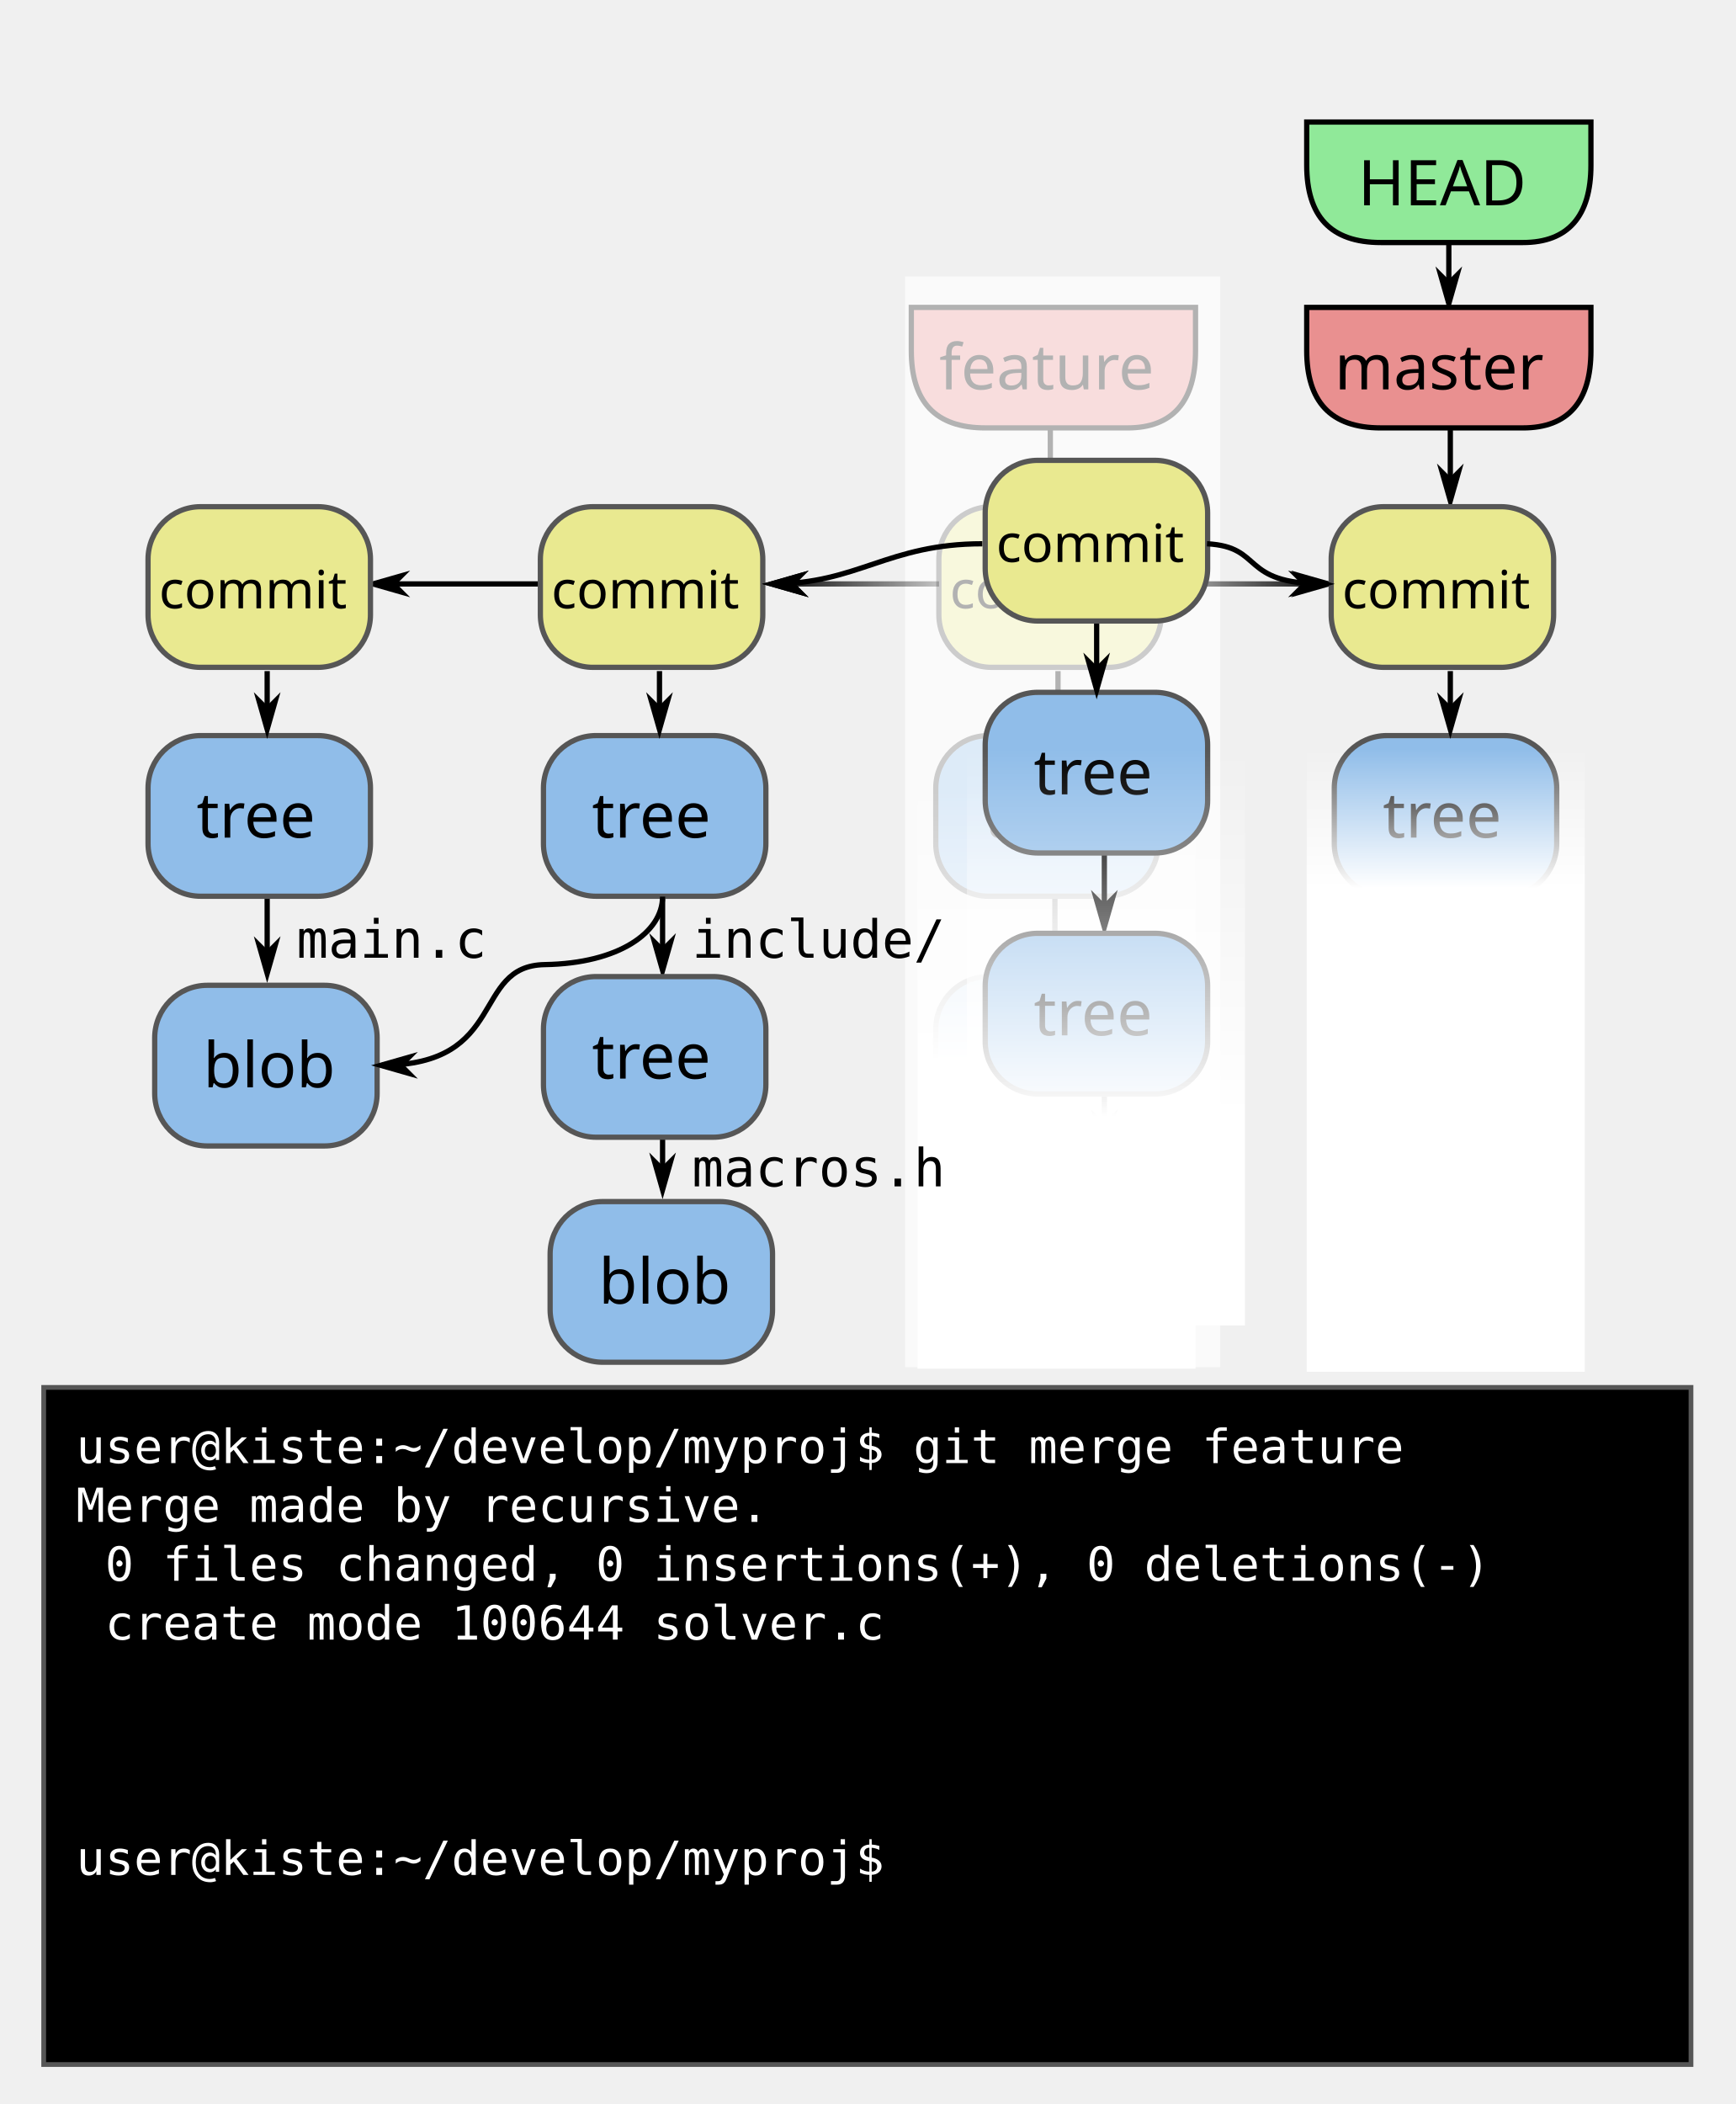
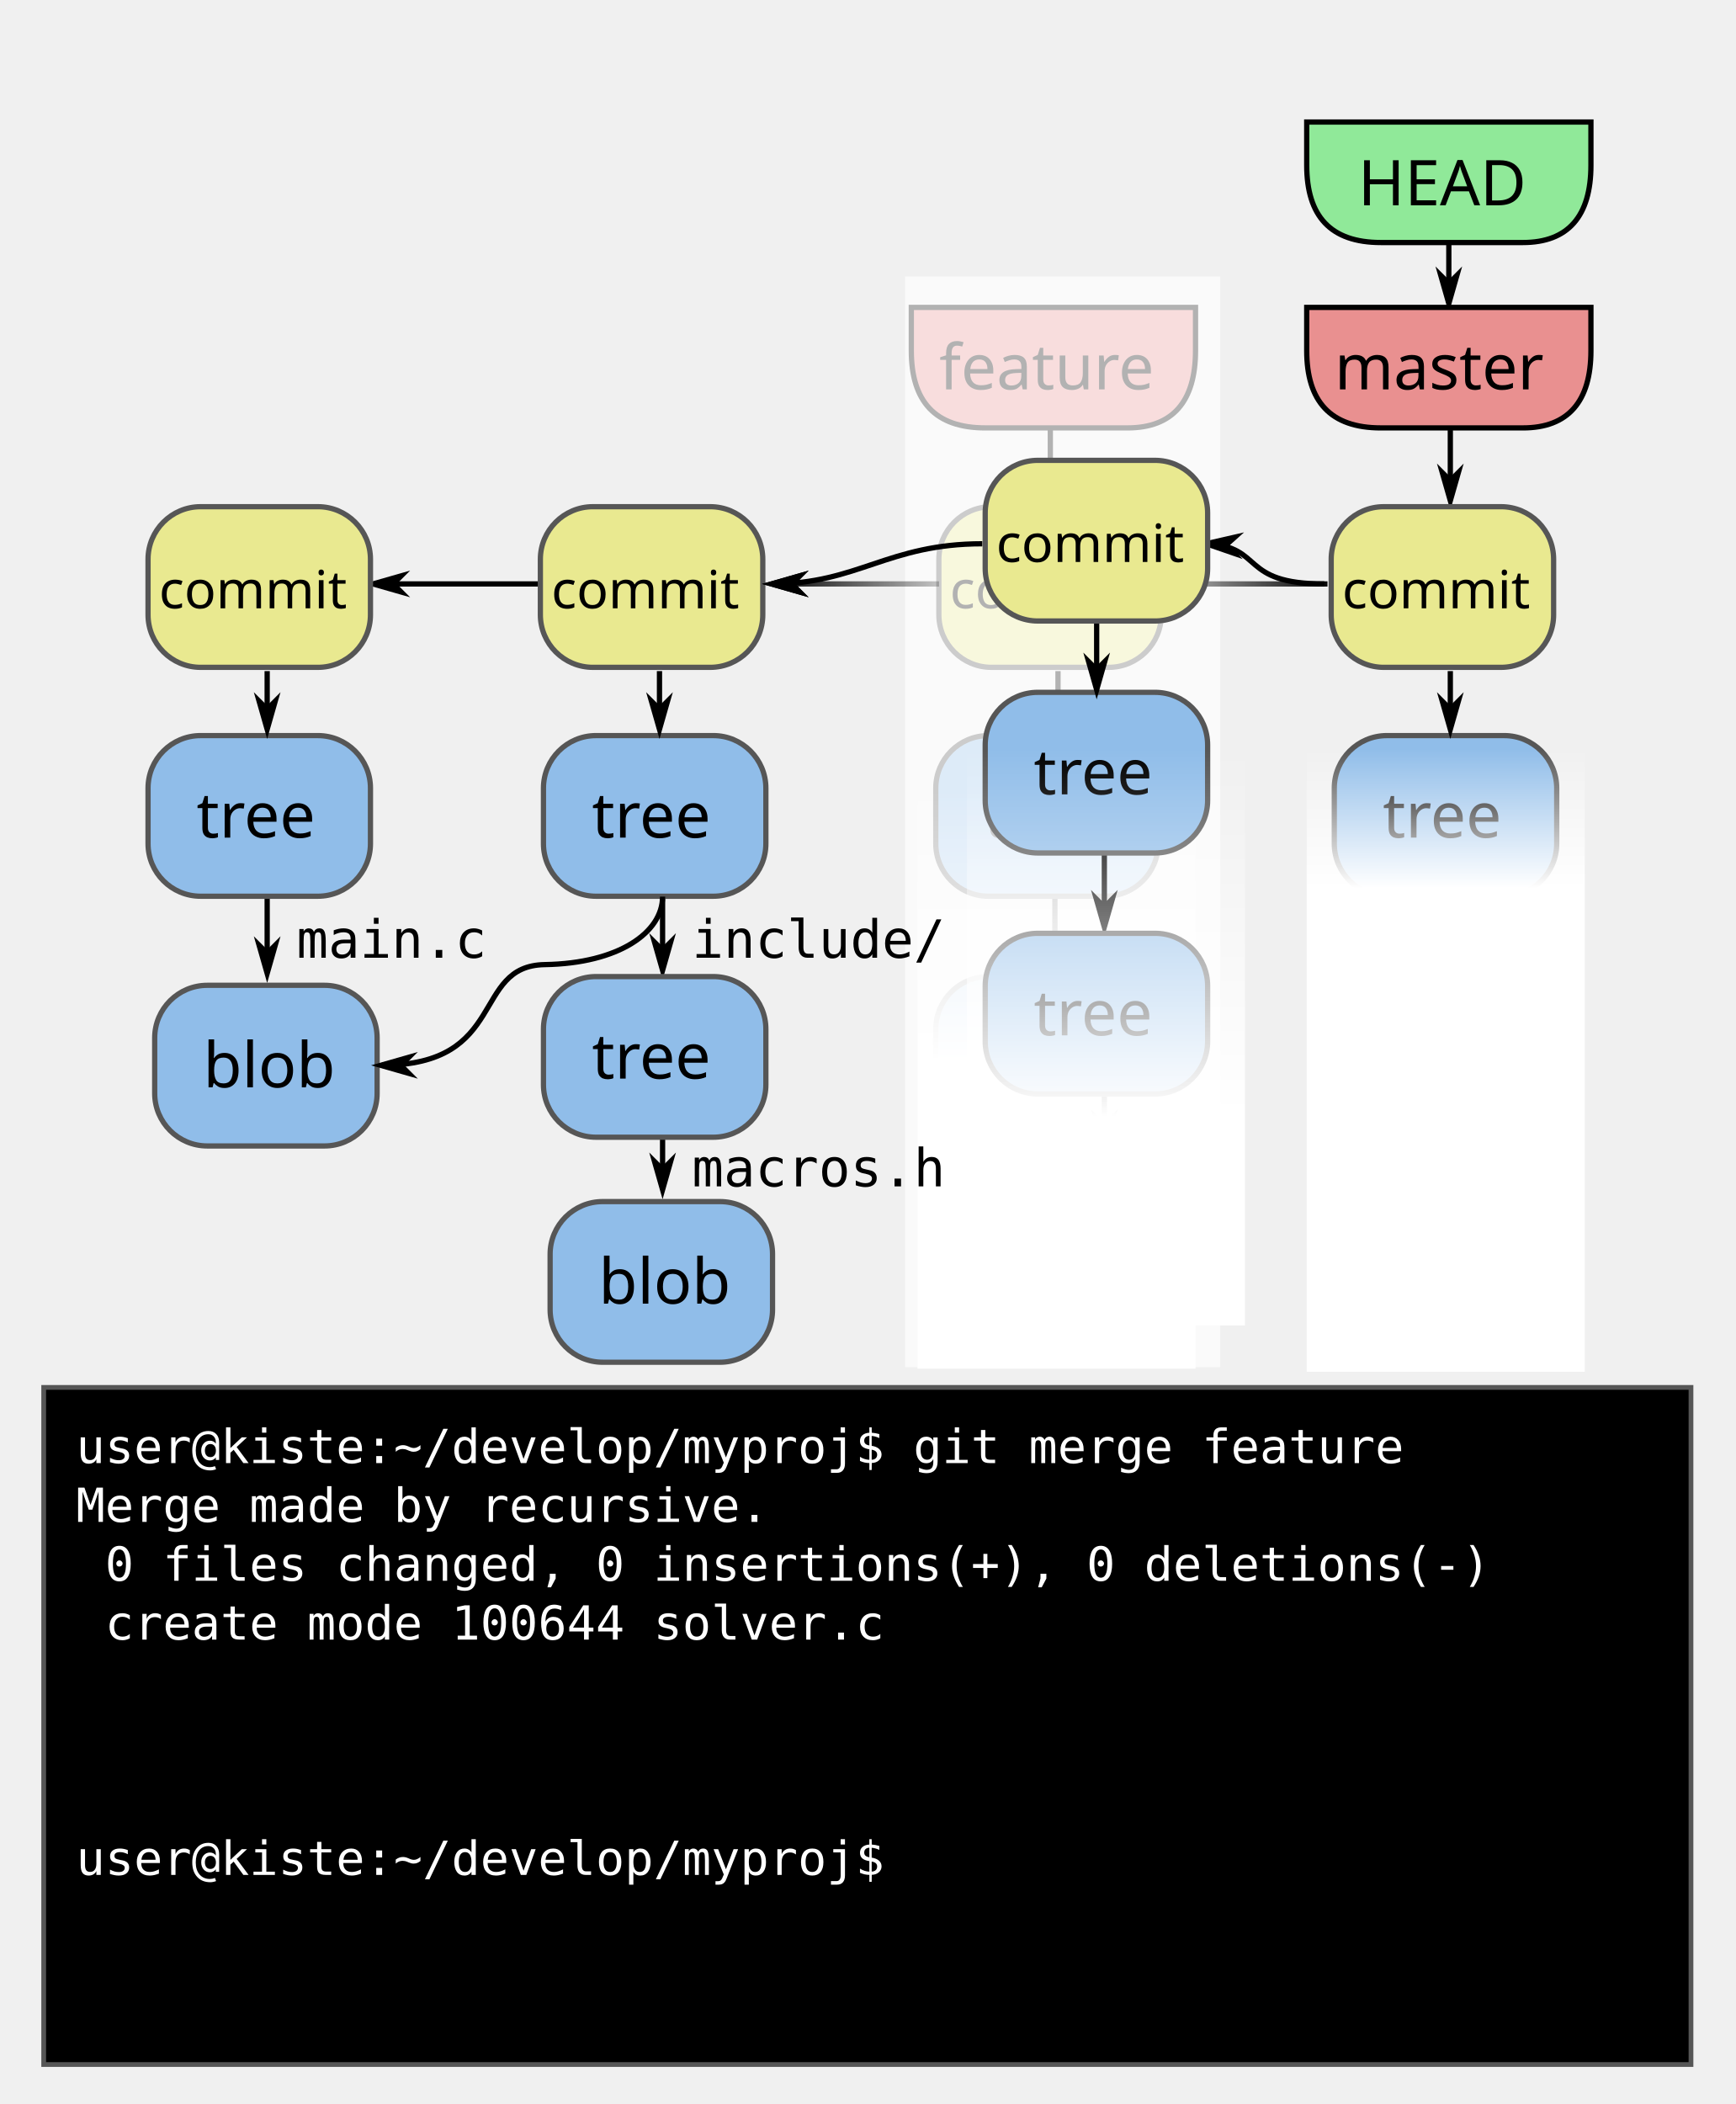
<svg xmlns="http://www.w3.org/2000/svg" xmlns:xlink="http://www.w3.org/1999/xlink" width="330" height="400" id="svg4823" version="1.1">
  <defs id="defs4825">
    <linearGradient id="linearGradient13786">
      <stop style="stop-color:#ffffff;stop-opacity:1;" offset="0" id="stop13788" />
      <stop id="stop13790" offset="0.699" style="stop-color:#ffffff;stop-opacity:1;" />
      <stop style="stop-color:#ffffff;stop-opacity:0;" offset="0.9" id="stop13792" />
      <stop style="stop-color:#ffffff;stop-opacity:0;" offset="1" id="stop13794" />
    </linearGradient>
    <linearGradient id="linearGradient13319">
      <stop style="stop-color:#000000;stop-opacity:1;" offset="0" id="stop13321" />
      <stop style="stop-color:#000000;stop-opacity:0.203;" offset="1" id="stop13323" />
    </linearGradient>
    <linearGradient id="linearGradient12554">
      <stop id="stop12556" offset="0" style="stop-color:#ffffff;stop-opacity:1;" />
      <stop style="stop-color:#ffffff;stop-opacity:1;" offset="0.302" id="stop12558" />
      <stop id="stop12560" offset="0.833" style="stop-color:#ffffff;stop-opacity:0;" />
      <stop id="stop12562" offset="1" style="stop-color:#ffffff;stop-opacity:0;" />
    </linearGradient>
    <linearGradient id="linearGradient10502">
      <stop style="stop-color:#ffffff;stop-opacity:1;" offset="0" id="stop10504" />
      <stop id="stop10510" offset="0.445" style="stop-color:#ffffff;stop-opacity:1;" />
      <stop style="stop-color:#ffffff;stop-opacity:0;" offset="0.833" id="stop10512" />
      <stop style="stop-color:#ffffff;stop-opacity:0;" offset="1" id="stop10506" />
    </linearGradient>
    <linearGradient id="linearGradient10492">
      <stop style="stop-color:#ffffff;stop-opacity:0;" offset="0" id="stop10494" />
      <stop id="stop10500" offset="0.5" style="stop-color:#ffffff;stop-opacity:0;" />
      <stop style="stop-color:#ffffff;stop-opacity:0;" offset="1" id="stop10496" />
    </linearGradient>
    <marker orient="auto" refY="0" refX="0" id="Arrow1Sstart" style="overflow:visible">
      <path id="path5519" d="M 0,0 5,-5 -12.5,0 5,5 0,0 z" style="fill-rule:evenodd;stroke:#000000;stroke-width:1pt;marker-start:none" transform="matrix(0.2,0,0,0.2,1.2,0)" />
    </marker>
    <marker orient="auto" refY="0" refX="0" id="Arrow1Mstart" style="overflow:visible">
      <path id="path5513" d="M 0,0 5,-5 -12.5,0 5,5 0,0 z" style="fill-rule:evenodd;stroke:#000000;stroke-width:1pt;marker-start:none" transform="matrix(0.4,0,0,0.4,4,0)" />
    </marker>
    <marker orient="auto" refY="0" refX="0" id="Arrow1Mend" style="overflow:visible">
      <path id="path5516" d="M 0,0 5,-5 -12.5,0 5,5 0,0 z" style="fill-rule:evenodd;stroke:#000000;stroke-width:1pt;marker-start:none" transform="matrix(-0.4,0,0,-0.4,-4,0)" />
    </marker>
    <marker orient="auto" refY="0" refX="0" id="Arrow2Lend" style="overflow:visible">
      <path id="path5528" style="font-size:12px;fill-rule:evenodd;stroke-width:0.625;stroke-linejoin:round" d="M 8.719,4.034 -2.207,0.016 8.719,-4.002 c -1.745,2.372 -1.735,5.617 -6e-7,8.035 z" transform="matrix(-1.1,0,0,-1.1,-1.1,0)" />
    </marker>
    <marker orient="auto" refY="0" refX="0" id="Arrow1Mend-3" style="overflow:visible">
      <path id="path5516-8" d="M 0,0 5,-5 -12.5,0 5,5 0,0 z" style="fill-rule:evenodd;stroke:#000000;stroke-width:1pt;marker-start:none" transform="matrix(-0.4,0,0,-0.4,-4,0)" />
    </marker>
    <marker orient="auto" refY="0" refX="0" id="marker3739" style="overflow:visible">
      <path id="path3741" d="M 0,0 5,-5 -12.5,0 5,5 0,0 z" style="fill-rule:evenodd;stroke:#000000;stroke-width:1pt;marker-start:none" transform="matrix(-0.4,0,0,-0.4,-4,0)" />
    </marker>
    <marker orient="auto" refY="0" refX="0" id="marker3743" style="overflow:visible">
      <path id="path3745" d="M 0,0 5,-5 -12.5,0 5,5 0,0 z" style="fill-rule:evenodd;stroke:#000000;stroke-width:1pt;marker-start:none" transform="matrix(-0.4,0,0,-0.4,-4,0)" />
    </marker>
    <marker orient="auto" refY="0" refX="0" id="marker3747" style="overflow:visible">
      <path id="path3749" d="M 0,0 5,-5 -12.5,0 5,5 0,0 z" style="fill-rule:evenodd;stroke:#000000;stroke-width:1pt;marker-start:none" transform="matrix(-0.4,0,0,-0.4,-4,0)" />
    </marker>
    <marker orient="auto" refY="0" refX="0" id="marker3751" style="overflow:visible">
      <path id="path3753" d="M 0,0 5,-5 -12.5,0 5,5 0,0 z" style="fill-rule:evenodd;stroke:#000000;stroke-width:1pt;marker-start:none" transform="matrix(-0.4,0,0,-0.4,-4,0)" />
    </marker>
    <marker orient="auto" refY="0" refX="0" id="marker3755" style="overflow:visible">
      <path id="path3757" d="M 0,0 5,-5 -12.5,0 5,5 0,0 z" style="fill-rule:evenodd;stroke:#000000;stroke-width:1pt;marker-start:none" transform="matrix(-0.4,0,0,-0.4,-4,0)" />
    </marker>
    <marker orient="auto" refY="0" refX="0" id="marker3759" style="overflow:visible">
      <path id="path3761" d="M 0,0 5,-5 -12.5,0 5,5 0,0 z" style="fill-rule:evenodd;stroke:#000000;stroke-width:1pt;marker-start:none" transform="matrix(-0.4,0,0,-0.4,-4,0)" />
    </marker>
    <marker orient="auto" refY="0" refX="0" id="Arrow1Mend-9" style="overflow:visible">
      <path id="path5516-6" d="M 0,0 5,-5 -12.5,0 5,5 0,0 z" style="fill-rule:evenodd;stroke:#000000;stroke-width:1pt;marker-start:none" transform="matrix(-0.4,0,0,-0.4,-4,0)" />
    </marker>
    <marker orient="auto" refY="0" refX="0" id="marker6831" style="overflow:visible">
      <path id="path6833" d="M 0,0 5,-5 -12.5,0 5,5 0,0 z" style="fill-rule:evenodd;stroke:#000000;stroke-width:1pt;marker-start:none" transform="matrix(-0.4,0,0,-0.4,-4,0)" />
    </marker>
    <linearGradient xlink:href="#linearGradient10502" id="linearGradient10508" x1="200.881" y1="260.206" x2="200.881" y2="128.634" gradientUnits="userSpaceOnUse" />
    <linearGradient xlink:href="#linearGradient12554" id="linearGradient12552" gradientUnits="userSpaceOnUse" x1="200.881" y1="260.206" x2="200.881" y2="128.634" gradientTransform="translate(9.397942,644.139)" />
    <linearGradient xlink:href="#linearGradient13319" id="linearGradient13325" x1="145.593" y1="763.375" x2="179.061" y2="763.375" gradientUnits="userSpaceOnUse" />
    <linearGradient xlink:href="#linearGradient13786" id="linearGradient13721" gradientUnits="userSpaceOnUse" gradientTransform="translate(74.00881,652.9496)" x1="200.881" y1="260.206" x2="200.881" y2="128.634" />
    <linearGradient xlink:href="#linearGradient13319" id="linearGradient13725" gradientUnits="userSpaceOnUse" x1="145.593" y1="763.375" x2="179.061" y2="763.375" gradientTransform="matrix(-1,0,0,1,399.25,0)" />
  </defs>
  <g id="layer1" transform="translate(0,-652.3622)">
    <path style="fill:none;stroke:#000000;stroke-width:1px;stroke-linecap:butt;stroke-linejoin:miter;stroke-opacity:1;marker-end:url(#marker6831)" d="m 199.706,81.645 0,12.922" id="path10180" transform="translate(0,652.3622)" />
    <path style="fill:none;stroke:#000000;stroke-width:1px;stroke-linecap:butt;stroke-linejoin:miter;stroke-opacity:1;marker-end:url(#marker6831)" d="m 102.79,111.013 -31.718,0" id="path9329" transform="translate(0,652.3622)" />
    <path style="fill:none;stroke:#000000;stroke-width:1px;stroke-linecap:butt;stroke-linejoin:miter;stroke-opacity:1;marker-end:url(#Arrow1Mend)" d="m 125.982,822.238 0,14.449" id="path9176" />
    <rect style="fill:#000000;fill-opacity:1;fill-rule:nonzero;stroke:#565656;stroke-width:0.903;stroke-miterlimit:4;stroke-opacity:1;stroke-dasharray:none;stroke-dashoffset:0" id="rect8970" width="313.214" height="128.729" x="8.307" y="916.127" />
    <text xml:space="preserve" style="font-size:9.032px;font-style:normal;font-variant:normal;font-weight:normal;font-stretch:normal;fill:#ffffff;fill-opacity:1;stroke:none;font-family:Monospace;-inkscape-font-specification:Monospace" x="14.344" y="939.22" id="text8946" transform="scale(1.009356,0.990731)">
      <tspan x="14.344" y="939.22" id="tspan8175">user@kiste:~/develop/myproj$ git merge feature</tspan>
      <tspan x="14.344" y="950.51" id="tspan10987">Merge made by recursive.</tspan>
      <tspan x="14.344" y="961.799" id="tspan13750"> 0 files changed, 0 insertions(+), 0 deletions(-)</tspan>
      <tspan x="14.344" y="973.089" id="tspan13752"> create mode 100644 solver.c</tspan>
      <tspan x="14.344" y="1018.247" id="tspan13639">user@kiste:~/develop/myproj$ </tspan>
      <tspan x="14.344" y="1018.247" id="tspan11011" />
      <tspan x="14.344" y="1029.536" id="tspan8112" />
      <tspan x="14.344" y="1040.826" id="tspan8114" />
      <tspan x="14.344" y="1052.115" id="tspan8116" />
    </text>
    <path style="fill:none;stroke:#000000;stroke-width:1px;stroke-linecap:butt;stroke-linejoin:miter;stroke-opacity:1;marker-end:url(#Arrow1Mend)" d="m 50.798,822.825 0,14.449" id="path7544" />
    <g id="g8504">
      <rect ry="10" rx="10" y="792.207" x="28.148" height="30.543" width="42.291" id="rect7120" style="fill:#90bde9;fill-opacity:1;fill-rule:nonzero;stroke:#565656;stroke-opacity:1" />
      <text xml:space="preserve" style="font-size:12px;font-style:normal;font-variant:normal;font-weight:normal;font-stretch:normal;fill:#000000;fill-opacity:1;stroke:none;font-family:Sans;-inkscape-font-specification:Sans" x="37.37" y="811.607" id="text7122">
        <tspan id="tspan7124" x="37.37" y="811.607">tree</tspan>
      </text>
    </g>
    <rect style="fill:#90bde9;fill-opacity:1;fill-rule:nonzero;stroke:#565656;stroke-opacity:1" id="rect7536" width="42.291" height="30.543" x="29.414" y="839.683" rx="10" ry="10" />
    <text id="text7538" y="859.083" x="38.636" style="font-size:12px;font-style:normal;font-variant:normal;font-weight:normal;font-stretch:normal;fill:#000000;fill-opacity:1;stroke:none;font-family:Sans;-inkscape-font-specification:Sans" xml:space="preserve">
      <tspan y="859.083" x="38.636" id="tspan7540">blob</tspan>
    </text>
    <text xml:space="preserve" style="font-size:10px;font-style:normal;font-variant:normal;font-weight:normal;font-stretch:normal;fill:#000000;fill-opacity:1;stroke:none;font-family:Monospace;-inkscape-font-specification:Monospace" x="56.388" y="834.447" id="text6882">
      <tspan id="tspan6884" x="56.388" y="834.447">main.c</tspan>
    </text>
    <g id="g8499" transform="translate(-0.6331062,0)">
      <rect ry="10" rx="10" y="748.691" x="28.781" height="30.543" width="42.291" id="rect4835" style="fill:#e9e990;fill-opacity:1;fill-rule:nonzero;stroke:#565656;stroke-opacity:1" />
      <text id="text5347" y="768.012" x="30.867" style="font-size:10px;font-style:normal;font-variant:normal;font-weight:normal;font-stretch:normal;fill:#000000;fill-opacity:1;stroke:none;font-family:Sans;-inkscape-font-specification:Sans" xml:space="preserve">
        <tspan y="768.012" x="30.867" id="tspan5349">commit</tspan>
      </text>
    </g>
    <path id="path8167" d="m 50.798,779.947 0,10.925" style="fill:none;stroke:#000000;stroke-width:1px;stroke-linecap:butt;stroke-linejoin:miter;stroke-opacity:1;marker-end:url(#Arrow1Mend)" />
    <path id="path8551" d="m 125.982,863.941 0,14.449" style="fill:none;stroke:#000000;stroke-width:1px;stroke-linecap:butt;stroke-linejoin:miter;stroke-opacity:1;marker-end:url(#Arrow1Mend)" />
    <g id="g8553" transform="translate(75.18355,0)">
      <rect style="fill:#90bde9;fill-opacity:1;fill-rule:nonzero;stroke:#565656;stroke-opacity:1" id="rect8555" width="42.291" height="30.543" x="28.148" y="792.207" rx="10" ry="10" />
      <text id="text8557" y="811.607" x="37.37" style="font-size:12px;font-style:normal;font-variant:normal;font-weight:normal;font-stretch:normal;fill:#000000;fill-opacity:1;stroke:none;font-family:Sans;-inkscape-font-specification:Sans" xml:space="preserve">
        <tspan y="811.607" x="37.37" id="tspan8559">tree</tspan>
      </text>
    </g>
    <rect ry="10" rx="10" y="880.799" x="104.598" height="30.543" width="42.291" id="rect8561" style="fill:#90bde9;fill-opacity:1;fill-rule:nonzero;stroke:#565656;stroke-opacity:1" />
    <text xml:space="preserve" style="font-size:12px;font-style:normal;font-variant:normal;font-weight:normal;font-stretch:normal;fill:#000000;fill-opacity:1;stroke:none;font-family:Sans;-inkscape-font-specification:Sans" x="113.819" y="900.199" id="text8563">
      <tspan id="tspan8565" x="113.819" y="900.199">blob</tspan>
    </text>
    <path style="fill:none;stroke:#000000;stroke-width:1px;stroke-linecap:butt;stroke-linejoin:miter;stroke-opacity:1;marker-end:url(#Arrow1Mend)" d="m 125.982,822.825 c 0,6.814 -8.343,12.696 -22.393,12.922 -14.05,0.227 -6.877,19.148 -31.057,19.148" id="path8571" />
    <g transform="translate(75.18355,45.81498)" id="g9168">
      <rect ry="10" rx="10" y="792.207" x="28.148" height="30.543" width="42.291" id="rect9170" style="fill:#90bde9;fill-opacity:1;fill-rule:nonzero;stroke:#565656;stroke-opacity:1" />
      <text xml:space="preserve" style="font-size:12px;font-style:normal;font-variant:normal;font-weight:normal;font-stretch:normal;fill:#000000;fill-opacity:1;stroke:none;font-family:Sans;-inkscape-font-specification:Sans" x="37.37" y="811.607" id="text9172">
        <tspan id="tspan9174" x="37.37" y="811.607">tree</tspan>
      </text>
    </g>
    <g transform="translate(73.96308,0)" id="g9319">
      <rect style="fill:#e9e990;fill-opacity:1;fill-rule:nonzero;stroke:#565656;stroke-opacity:1" id="rect9321" width="42.291" height="30.543" x="28.781" y="748.691" rx="10" ry="10" />
      <text xml:space="preserve" style="font-size:10px;font-style:normal;font-variant:normal;font-weight:normal;font-stretch:normal;fill:#000000;fill-opacity:1;stroke:none;font-family:Sans;-inkscape-font-specification:Sans" x="30.867" y="768.012" id="text9323">
        <tspan id="tspan9325" x="30.867" y="768.012">commit</tspan>
      </text>
    </g>
    <path style="fill:none;stroke:#000000;stroke-width:1px;stroke-linecap:butt;stroke-linejoin:miter;stroke-opacity:1;marker-end:url(#Arrow1Mend)" d="m 125.394,779.947 0,10.925" id="path9327" />
    <path id="path10171" d="m 173.275,710.806 0,8.223 c 0,9.644 4.495,14.684 14.097,14.684 l 27.019,0 c 8.617,0 12.922,-5.059 12.922,-14.684 l 0,-8.223 -54.038,0 z" style="fill:#e99090;fill-opacity:1;stroke:#000000;stroke-width:1px;stroke-linecap:butt;stroke-linejoin:miter;stroke-opacity:1" />
    <text id="text10173" y="726.387" x="178.579" style="font-size:12px;font-style:normal;font-variant:normal;font-weight:normal;font-stretch:normal;fill:#000000;fill-opacity:1;stroke:none;font-family:Sans;-inkscape-font-specification:Sans" xml:space="preserve">
      <tspan y="726.387" x="178.579" id="tspan10175">feature</tspan>
    </text>
    <path id="path10464" d="m 200.578,822.238 0,14.449" style="fill:none;stroke:#000000;stroke-width:1px;stroke-linecap:butt;stroke-linejoin:miter;stroke-opacity:1;marker-end:url(#Arrow1Mend)" />
    <path style="fill:none;stroke:#000000;stroke-width:1px;stroke-linecap:butt;stroke-linejoin:miter;stroke-opacity:1;marker-end:url(#Arrow1Mend)" d="m 200.578,863.941 0,14.449" id="path10466" />
    <g transform="translate(149.7797,0)" id="g10468">
      <rect ry="10" rx="10" y="792.207" x="28.148" height="30.543" width="42.291" id="rect10470" style="fill:#90bde9;fill-opacity:1;fill-rule:nonzero;stroke:#565656;stroke-opacity:1" />
      <text xml:space="preserve" style="font-size:12px;font-style:normal;font-variant:normal;font-weight:normal;font-stretch:normal;fill:#000000;fill-opacity:1;stroke:none;font-family:Sans;-inkscape-font-specification:Sans" x="37.37" y="811.607" id="text10472">
        <tspan id="tspan10474" x="37.37" y="811.607">tree</tspan>
      </text>
    </g>
    <rect style="fill:#90bde9;fill-opacity:1;fill-rule:nonzero;stroke:#565656;stroke-opacity:1" id="rect10476" width="42.291" height="30.543" x="179.194" y="880.799" rx="10" ry="10" />
    <text id="text10478" y="900.199" x="188.416" style="font-size:12px;font-style:normal;font-variant:normal;font-weight:normal;font-stretch:normal;fill:#000000;fill-opacity:1;stroke:none;font-family:Sans;-inkscape-font-specification:Sans" xml:space="preserve">
      <tspan y="900.199" x="188.416" id="tspan10480">blob</tspan>
    </text>
    <g id="g10482" transform="translate(149.7797,45.81498)">
      <rect style="fill:#90bde9;fill-opacity:1;fill-rule:nonzero;stroke:#565656;stroke-opacity:1" id="rect10484" width="42.291" height="30.543" x="28.148" y="792.207" rx="10" ry="10" />
      <text id="text10486" y="811.607" x="37.37" style="font-size:12px;font-style:normal;font-variant:normal;font-weight:normal;font-stretch:normal;fill:#000000;fill-opacity:1;stroke:none;font-family:Sans;-inkscape-font-specification:Sans" xml:space="preserve">
        <tspan y="811.607" x="37.37" id="tspan10488">tree</tspan>
      </text>
    </g>
    <rect style="fill:url(#linearGradient10508);fill-opacity:1;fill-rule:nonzero;stroke:none;stroke-width:1;stroke-miterlimit:4;stroke-opacity:1;stroke-dasharray:none;stroke-dashoffset:0" id="rect10490" width="52.863" height="131.571" x="174.449" y="128.634" transform="translate(0,652.3622)" />
    <g id="g10566" transform="translate(149.734,0)">
      <rect ry="10" rx="10" y="748.691" x="28.781" height="30.543" width="42.291" id="rect10568" style="fill:#e9e990;fill-opacity:1;fill-rule:nonzero;stroke:#565656;stroke-opacity:1" />
      <text id="text10570" y="768.012" x="30.867" style="font-size:10px;font-style:normal;font-variant:normal;font-weight:normal;font-stretch:normal;fill:#000000;fill-opacity:1;stroke:none;font-family:Sans;-inkscape-font-specification:Sans" xml:space="preserve">
        <tspan y="768.012" x="30.867" id="tspan10572">commit</tspan>
      </text>
    </g>
    <path id="path10574" d="m 201.165,779.947 0,10.925" style="fill:none;stroke:#000000;stroke-width:1px;stroke-linecap:butt;stroke-linejoin:miter;stroke-opacity:1;marker-end:url(#Arrow1Mend)" />
    <rect style="fill:#ffffff;fill-opacity:0.696;fill-rule:nonzero;stroke:none" id="rect10490-3" width="59.912" height="207.342" x="172.1" y="704.932" />
    <path id="path10564" d="m 178.561,763.375 -31.718,0" style="fill:none;stroke:url(#linearGradient13325);stroke-width:1px;stroke-linecap:butt;stroke-linejoin:miter;stroke-opacity:1;marker-end:url(#marker6831)" />
    <path style="fill:none;stroke:#000000;stroke-width:1px;stroke-linecap:butt;stroke-linejoin:miter;stroke-opacity:1;marker-end:url(#Arrow1Mend)" d="m 209.976,814.015 0,14.449" id="path12512" />
    <path id="path12514" d="m 209.976,855.718 0,14.449" style="fill:none;stroke:#000000;stroke-width:1px;stroke-linecap:butt;stroke-linejoin:miter;stroke-opacity:1;marker-end:url(#Arrow1Mend)" />
    <g id="g12516" transform="translate(159.1777,-8.223201)">
      <rect style="fill:#90bde9;fill-opacity:1;fill-rule:nonzero;stroke:#565656;stroke-opacity:1" id="rect12518" width="42.291" height="30.543" x="28.148" y="792.207" rx="10" ry="10" />
      <text id="text12520" y="811.607" x="37.37" style="font-size:12px;font-style:normal;font-variant:normal;font-weight:normal;font-stretch:normal;fill:#000000;fill-opacity:1;stroke:none;font-family:Sans;-inkscape-font-specification:Sans" xml:space="preserve">
        <tspan y="811.607" x="37.37" id="tspan12522">tree</tspan>
      </text>
    </g>
    <rect ry="10" rx="10" y="872.576" x="188.592" height="30.543" width="42.291" id="rect12524" style="fill:#90bde9;fill-opacity:1;fill-rule:nonzero;stroke:#565656;stroke-opacity:1" />
    <text xml:space="preserve" style="font-size:12px;font-style:normal;font-variant:normal;font-weight:normal;font-stretch:normal;fill:#000000;fill-opacity:1;stroke:none;font-family:Sans;-inkscape-font-specification:Sans" x="197.813" y="891.976" id="text12526">
      <tspan id="tspan12528" x="197.813" y="891.976">blob</tspan>
    </text>
    <g transform="translate(159.1777,37.59178)" id="g12530">
      <rect ry="10" rx="10" y="792.207" x="28.148" height="30.543" width="42.291" id="rect12532" style="fill:#90bde9;fill-opacity:1;fill-rule:nonzero;stroke:#565656;stroke-opacity:1" />
      <text xml:space="preserve" style="font-size:12px;font-style:normal;font-variant:normal;font-weight:normal;font-stretch:normal;fill:#000000;fill-opacity:1;stroke:none;font-family:Sans;-inkscape-font-specification:Sans" x="37.37" y="811.607" id="text12534">
        <tspan id="tspan12536" x="37.37" y="811.607">tree</tspan>
      </text>
    </g>
    <rect y="772.773" x="183.847" height="131.571" width="52.863" id="rect12538" style="fill:url(#linearGradient12552);fill-opacity:1;fill-rule:nonzero;stroke:none" />
    <text id="text8567" y="877.913" x="131.571" style="font-size:10px;font-style:normal;font-variant:normal;font-weight:normal;font-stretch:normal;fill:#000000;fill-opacity:1;stroke:none;font-family:Monospace;-inkscape-font-specification:Monospace" xml:space="preserve">
      <tspan y="877.913" x="131.571" id="tspan8569">macros.h</tspan>
    </text>
    <text xml:space="preserve" style="font-size:10px;font-style:normal;font-variant:normal;font-weight:normal;font-stretch:normal;fill:#000000;fill-opacity:1;stroke:none;font-family:Monospace;-inkscape-font-specification:Monospace" x="131.571" y="834.447" id="text9178">
      <tspan id="tspan9180" x="131.571" y="834.447">include/</tspan>
    </text>
    <path style="fill:none;stroke:#000000;stroke-width:1px;stroke-linecap:butt;stroke-linejoin:miter;stroke-opacity:1;marker-start:url(#Arrow1Mstart)" d="m 208.517,130.984 0,-13.51" id="path13381" transform="translate(0,652.3622)" />
-     <path style="fill:none;stroke:url(#linearGradient13725);stroke-width:1px;stroke-linecap:butt;stroke-linejoin:miter;stroke-opacity:1;marker-end:url(#marker6831)" d="m 220.689,763.375 31.718,0" id="path13723" />
-     <g id="g13369" transform="translate(158.5446,-8.810573)">
-       <rect ry="10" rx="10" y="748.691" x="28.781" height="30.543" width="42.291" id="rect13371" style="fill:#e9e990;fill-opacity:1;fill-rule:nonzero;stroke:#565656;stroke-opacity:1" />
-       <text id="text13373" y="768.012" x="30.867" style="font-size:10px;font-style:normal;font-variant:normal;font-weight:normal;font-stretch:normal;fill:#000000;fill-opacity:1;stroke:none;font-family:Sans;-inkscape-font-specification:Sans" xml:space="preserve">
-         <tspan y="768.012" x="30.867" id="tspan13375">commit</tspan>
-       </text>
-     </g>
+     <path style="fill:none;stroke:url(#linearGradient13725);stroke-width:1px;stroke-linecap:butt;stroke-linejoin:miter;stroke-opacity:1;marker-end:none;marker-start:url(#Arrow1Mstart)" d="m 220.689,763.375 31.718,0" id="path13723" />
    <path style="fill:none;stroke:#000000;stroke-width:1px;stroke-linecap:butt;stroke-linejoin:miter;stroke-opacity:1;marker-end:url(#marker6831)" d="m 186.784,755.74 c -18.017,0 -23.686,7.636 -39.941,7.636" id="path13377" />
    <path style="fill:none;stroke:#000000;stroke-width:1px;stroke-linecap:butt;stroke-linejoin:miter;stroke-opacity:1;marker-end:url(#marker3759)" d="m 275.477,697.59 0,12.335" id="path5773" />
    <g id="g7484" transform="translate(118.6491,14.39057)">
      <path transform="translate(0,652.3622)" id="path7478" d="m 129.809,44.053 0,8.223 c 0,9.644 4.495,14.684 14.097,14.684 l 27.019,0 c 8.617,0 12.922,-5.059 12.922,-14.684 l 0,-8.223 -54.038,0 z" style="fill:#e99090;fill-opacity:1;stroke:#000000;stroke-width:1px;stroke-linecap:butt;stroke-linejoin:miter;stroke-opacity:1" />
      <text id="text7480" y="711.997" x="135.113" style="font-size:12px;font-style:normal;font-variant:normal;font-weight:normal;font-stretch:normal;fill:#000000;fill-opacity:1;stroke:none;font-family:Sans;-inkscape-font-specification:Sans" xml:space="preserve">
        <tspan y="711.997" x="135.113" id="tspan7482">master</tspan>
      </text>
    </g>
    <g id="g5291" transform="translate(-43.46549,2.1218807e-7)">
      <path style="fill:#90e999;fill-opacity:1;stroke:#000000;stroke-width:1px;stroke-linecap:butt;stroke-linejoin:miter;stroke-opacity:1" d="m 291.924,675.563 0,8.223 c 0,9.644 4.495,14.684 14.097,14.684 l 27.019,0 c 8.617,0 12.922,-5.059 12.922,-14.684 l 0,-8.223 -54.038,0 z" id="path7502" />
      <text xml:space="preserve" style="font-size:12px;font-style:normal;font-variant:normal;font-weight:normal;font-stretch:normal;fill:#000000;fill-opacity:1;stroke:none;font-family:Sans;-inkscape-font-specification:Sans" x="301.678" y="691.391" id="text7504">
        <tspan id="tspan7506" x="301.678" y="691.391">HEAD</tspan>
      </text>
    </g>
    <path style="fill:none;stroke:#000000;stroke-width:1px;stroke-linecap:butt;stroke-linejoin:miter;stroke-opacity:1;marker-end:url(#Arrow1Mend)" d="m 275.761,734.132 0,13.274" id="path8169" />
    <path id="path13683" d="m 276.349,822.238 0,14.449" style="fill:none;stroke:#000000;stroke-width:1px;stroke-linecap:butt;stroke-linejoin:miter;stroke-opacity:1;marker-end:url(#Arrow1Mend)" />
    <path style="fill:none;stroke:#000000;stroke-width:1px;stroke-linecap:butt;stroke-linejoin:miter;stroke-opacity:1;marker-end:url(#Arrow1Mend)" d="m 276.349,863.941 0,14.449" id="path13685" />
    <g transform="translate(225.5507,0)" id="g13687">
      <rect ry="10" rx="10" y="792.207" x="28.148" height="30.543" width="42.291" id="rect13689" style="fill:#90bde9;fill-opacity:1;fill-rule:nonzero;stroke:#565656;stroke-opacity:1" />
      <text xml:space="preserve" style="font-size:12px;font-style:normal;font-variant:normal;font-weight:normal;font-stretch:normal;fill:#000000;fill-opacity:1;stroke:none;font-family:Sans;-inkscape-font-specification:Sans" x="37.37" y="811.607" id="text13691">
        <tspan id="tspan13693" x="37.37" y="811.607">tree</tspan>
      </text>
    </g>
    <rect style="fill:#90bde9;fill-opacity:1;fill-rule:nonzero;stroke:#565656;stroke-opacity:1" id="rect13695" width="42.291" height="30.543" x="254.965" y="880.799" rx="10" ry="10" />
    <text id="text13697" y="900.199" x="264.186" style="font-size:12px;font-style:normal;font-variant:normal;font-weight:normal;font-stretch:normal;fill:#000000;fill-opacity:1;stroke:none;font-family:Sans;-inkscape-font-specification:Sans" xml:space="preserve">
      <tspan y="900.199" x="264.186" id="tspan13699">blob</tspan>
    </text>
    <g id="g13701" transform="translate(225.5507,45.81498)">
      <rect style="fill:#90bde9;fill-opacity:1;fill-rule:nonzero;stroke:#565656;stroke-opacity:1" id="rect13703" width="42.291" height="30.543" x="28.148" y="792.207" rx="10" ry="10" />
      <text id="text13705" y="811.607" x="37.37" style="font-size:12px;font-style:normal;font-variant:normal;font-weight:normal;font-stretch:normal;fill:#000000;fill-opacity:1;stroke:none;font-family:Sans;-inkscape-font-specification:Sans" xml:space="preserve">
        <tspan y="811.607" x="37.37" id="tspan13707">tree</tspan>
      </text>
    </g>
    <g id="g13709" transform="translate(224.3302,0)">
      <rect ry="10" rx="10" y="748.691" x="28.781" height="30.543" width="42.291" id="rect13711" style="fill:#e9e990;fill-opacity:1;fill-rule:nonzero;stroke:#565656;stroke-opacity:1" />
      <text id="text13713" y="768.012" x="30.867" style="font-size:10px;font-style:normal;font-variant:normal;font-weight:normal;font-stretch:normal;fill:#000000;fill-opacity:1;stroke:none;font-family:Sans;-inkscape-font-specification:Sans" xml:space="preserve">
        <tspan y="768.012" x="30.867" id="tspan13715">commit</tspan>
      </text>
    </g>
    <path id="path13717" d="m 275.761,779.947 0,10.925" style="fill:none;stroke:#000000;stroke-width:1px;stroke-linecap:butt;stroke-linejoin:miter;stroke-opacity:1;marker-end:url(#Arrow1Mend)" />
    <rect style="fill:url(#linearGradient13721);fill-opacity:1;fill-rule:nonzero;stroke:none" id="rect13719" width="52.863" height="131.571" x="248.458" y="781.584" />
-     <path id="path13727" d="m 229.5,755.74 c 10.969,0.587 6.065,7.636 22.32,7.636" style="fill:none;stroke:#000000;stroke-width:1px;stroke-linecap:butt;stroke-linejoin:miter;stroke-opacity:1;marker-end:url(#marker6831)" />
+     <path id="path13727" d="m 229.5,755.74 c 10.969,0.587 6.065,7.636 22.32,7.636" style="fill:none;stroke:#000000;stroke-width:1px;stroke-linecap:butt;stroke-linejoin:miter;stroke-opacity:1;marker-end:none;marker-start:url(#Arrow1Mstart)" />
+     <g id="g13369" transform="translate(158.5446,-8.810573)">
+       <rect ry="10" rx="10" y="748.691" x="28.781" height="30.543" width="42.291" id="rect13371" style="fill:#e9e990;fill-opacity:1;fill-rule:nonzero;stroke:#565656;stroke-opacity:1" />
+       <text id="text13373" y="768.012" x="30.867" style="font-size:10px;font-style:normal;font-variant:normal;font-weight:normal;font-stretch:normal;fill:#000000;fill-opacity:1;stroke:none;font-family:Sans;-inkscape-font-specification:Sans" xml:space="preserve">
+         <tspan y="768.012" x="30.867" id="tspan13375">commit</tspan>
+       </text>
+     </g>
  </g>
</svg>
